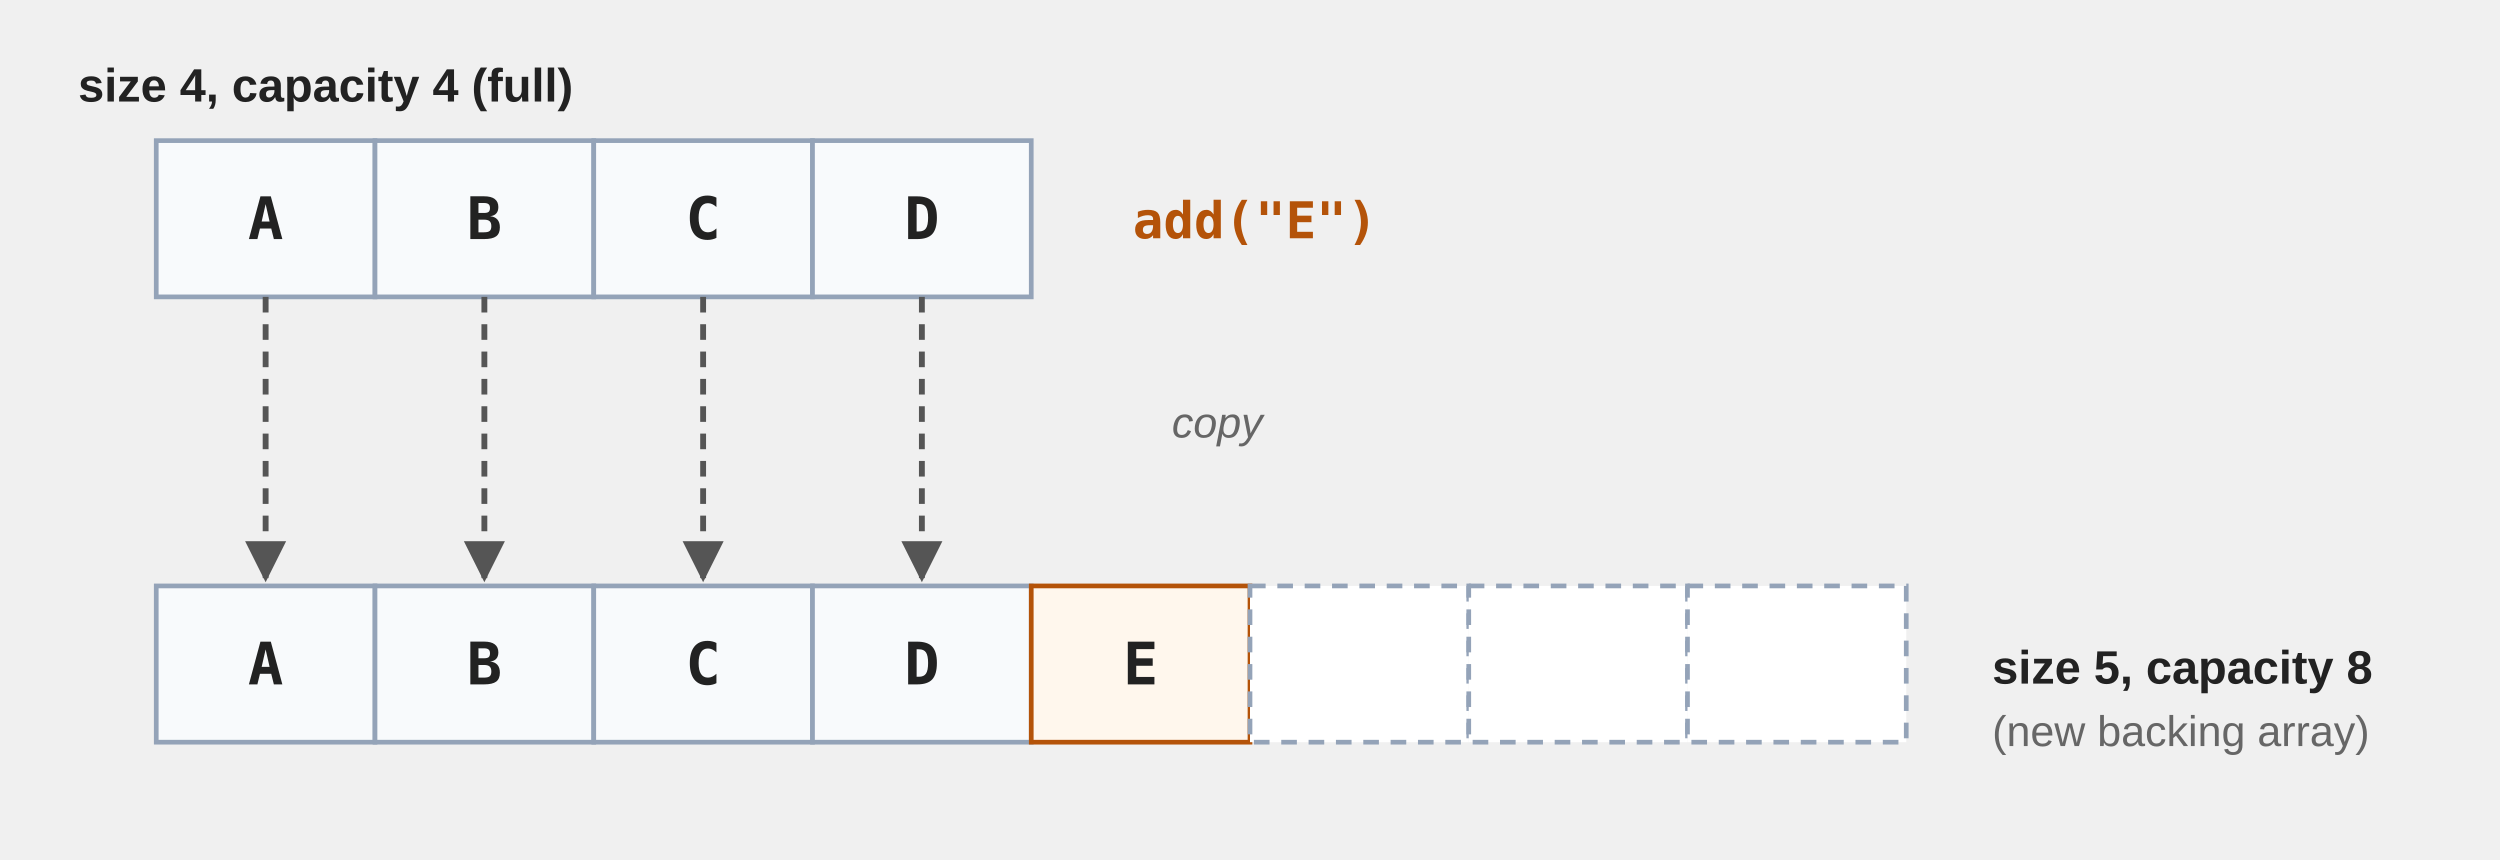
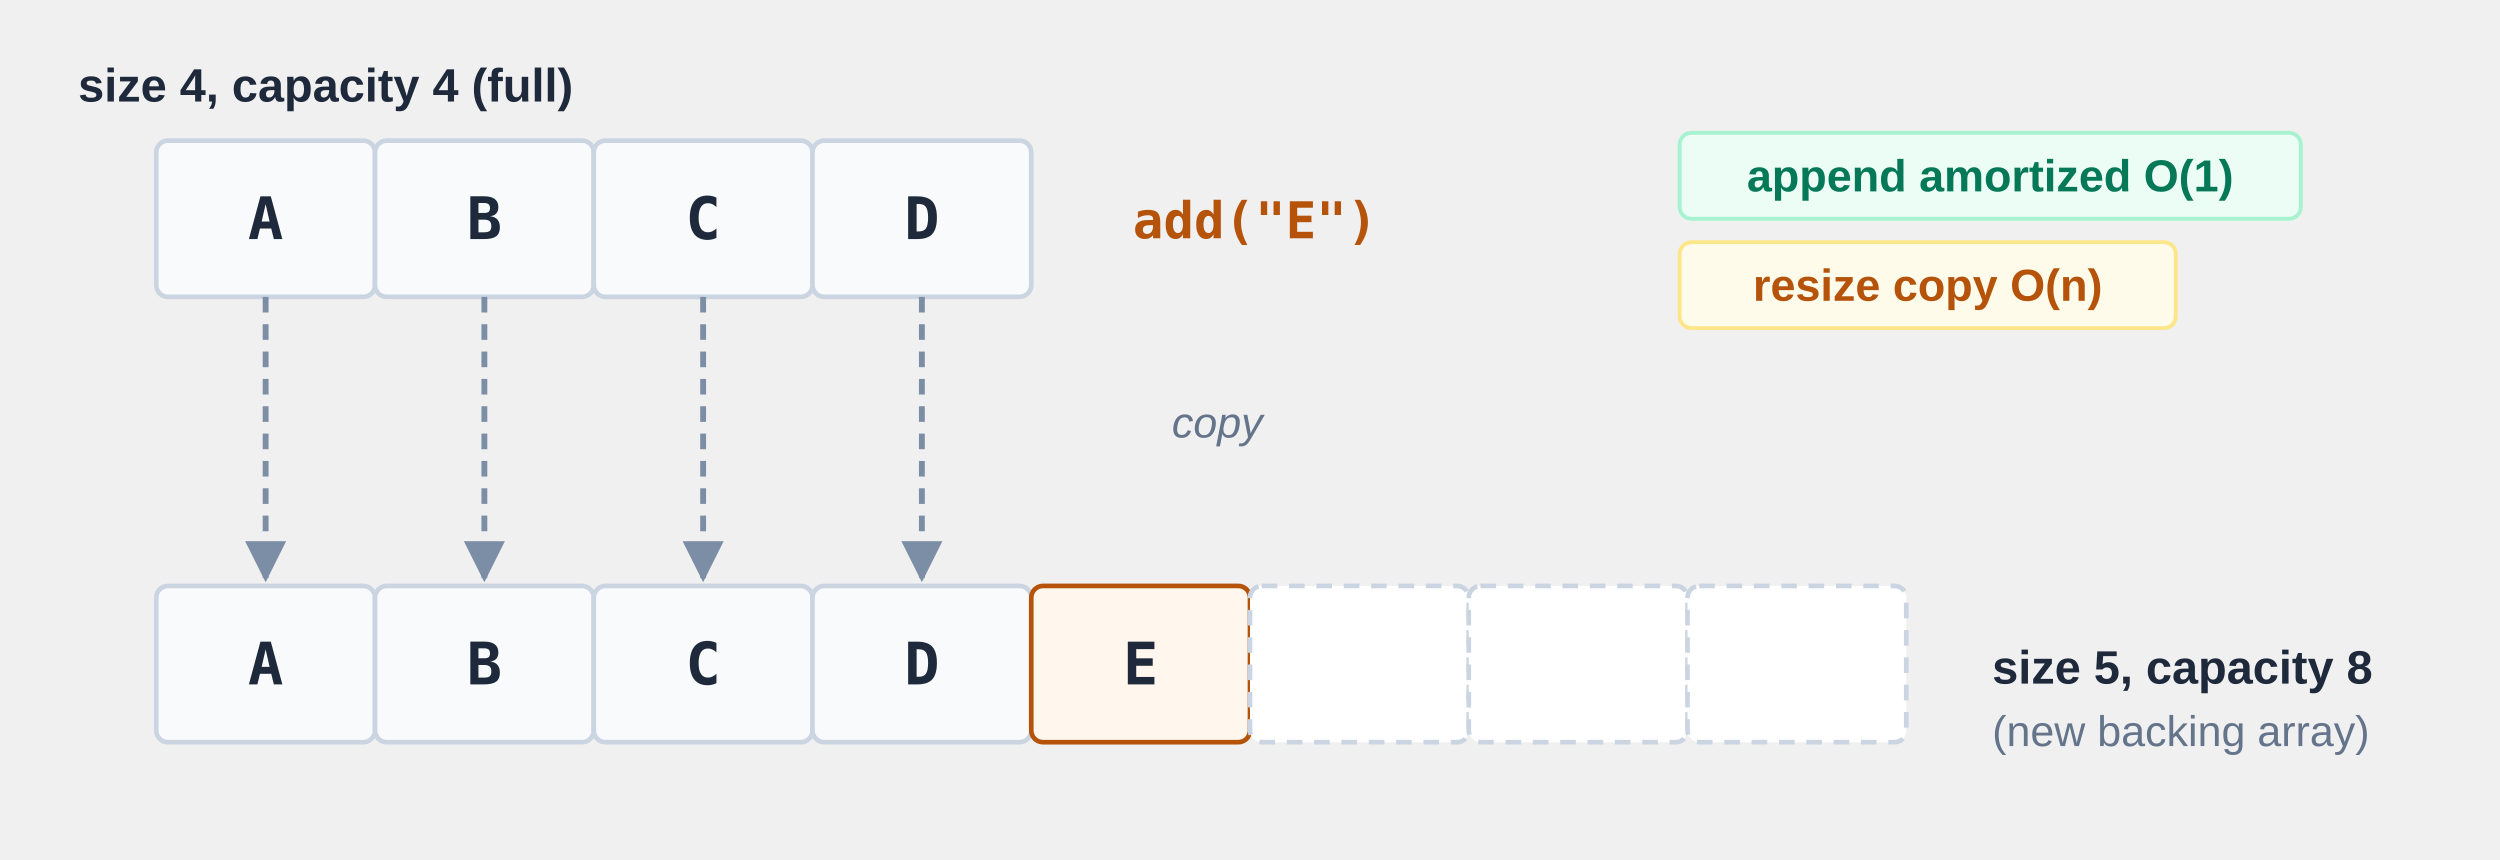
<svg xmlns="http://www.w3.org/2000/svg" width="640" height="220" viewBox="0 0 640 220" role="img" aria-label="Dynamic array growth: a full backing array of capacity 4 holding A to D; adding E allocates a new array of capacity 8, copies A to D and appends E">
  <defs>
    <marker id="da-a" viewBox="0 0 10 10" refX="9" refY="5" markerWidth="7" markerHeight="7" orient="auto-start-reverse">
-       <path d="M0 0 L10 5 L0 10 Z" fill="#555555" />
+       <path d="M0 0 L10 5 L0 10 Z" fill="#7C8DA6" />
    </marker>
    <marker id="da-h" viewBox="0 0 10 10" refX="9" refY="5" markerWidth="7" markerHeight="7" orient="auto-start-reverse">
      <path d="M0 0 L10 5 L0 10 Z" fill="#B45309" />
    </marker>
+     <filter id="da-s" x="-10%" y="-15%" width="120%" height="150%">
+       <feDropShadow dx="0" dy="1.5" stdDeviation="1.5" flood-color="#0F172A" flood-opacity="0.10" />
+     </filter>
  </defs>
-   <text x="20" y="26" text-anchor="start" font-family="system-ui, -apple-system, 'Segoe UI', Arial, sans-serif" font-size="12" font-weight="600" fill="#222222">size 4, capacity 4 (full)</text>
-   <rect x="40" y="36" width="56" height="40" rx="0" fill="#F8FAFC" stroke="#94A3B8" stroke-width="1.2" />
-   <text x="68.0" y="61.2" text-anchor="middle" font-family="ui-monospace, Consolas, monospace" font-size="15" font-weight="600" fill="#222222">A</text>
-   <rect x="96" y="36" width="56" height="40" rx="0" fill="#F8FAFC" stroke="#94A3B8" stroke-width="1.2" />
-   <text x="124.0" y="61.2" text-anchor="middle" font-family="ui-monospace, Consolas, monospace" font-size="15" font-weight="600" fill="#222222">B</text>
-   <rect x="152" y="36" width="56" height="40" rx="0" fill="#F8FAFC" stroke="#94A3B8" stroke-width="1.2" />
-   <text x="180.0" y="61.2" text-anchor="middle" font-family="ui-monospace, Consolas, monospace" font-size="15" font-weight="600" fill="#222222">C</text>
-   <rect x="208" y="36" width="56" height="40" rx="0" fill="#F8FAFC" stroke="#94A3B8" stroke-width="1.2" />
-   <text x="236.0" y="61.2" text-anchor="middle" font-family="ui-monospace, Consolas, monospace" font-size="15" font-weight="600" fill="#222222">D</text>
+   <text x="20" y="26" text-anchor="start" font-family="system-ui, -apple-system, 'Segoe UI', Arial, sans-serif" font-size="12" font-weight="600" fill="#1E293B">size 4, capacity 4 (full)</text>
+   <rect x="40" y="36" width="56" height="40" rx="3" fill="#F8FAFC" stroke="#CBD5E1" stroke-width="1.2" />
+   <text x="68.0" y="61.2" text-anchor="middle" font-family="ui-monospace, Consolas, monospace" font-size="15" font-weight="600" fill="#1E293B">A</text>
+   <rect x="96" y="36" width="56" height="40" rx="3" fill="#F8FAFC" stroke="#CBD5E1" stroke-width="1.2" />
+   <text x="124.0" y="61.2" text-anchor="middle" font-family="ui-monospace, Consolas, monospace" font-size="15" font-weight="600" fill="#1E293B">B</text>
+   <rect x="152" y="36" width="56" height="40" rx="3" fill="#F8FAFC" stroke="#CBD5E1" stroke-width="1.2" />
+   <text x="180.0" y="61.2" text-anchor="middle" font-family="ui-monospace, Consolas, monospace" font-size="15" font-weight="600" fill="#1E293B">C</text>
+   <rect x="208" y="36" width="56" height="40" rx="3" fill="#F8FAFC" stroke="#CBD5E1" stroke-width="1.2" />
+   <text x="236.0" y="61.2" text-anchor="middle" font-family="ui-monospace, Consolas, monospace" font-size="15" font-weight="600" fill="#1E293B">D</text>
  <text x="290" y="61" text-anchor="start" font-family="ui-monospace, Consolas, monospace" font-size="13" font-weight="600" fill="#B45309">add("E")</text>
-   <text x="510" y="175" text-anchor="start" font-family="system-ui, -apple-system, 'Segoe UI', Arial, sans-serif" font-size="12" font-weight="600" fill="#222222">size 5, capacity 8</text>
-   <text x="510" y="191" text-anchor="start" font-family="system-ui, -apple-system, 'Segoe UI', Arial, sans-serif" font-size="11" font-weight="400" fill="#666666">(new backing array)</text>
-   <rect x="40" y="150" width="56" height="40" rx="0" fill="#F8FAFC" stroke="#94A3B8" stroke-width="1.2" />
-   <text x="68.0" y="175.2" text-anchor="middle" font-family="ui-monospace, Consolas, monospace" font-size="15" font-weight="600" fill="#222222">A</text>
-   <rect x="96" y="150" width="56" height="40" rx="0" fill="#F8FAFC" stroke="#94A3B8" stroke-width="1.2" />
-   <text x="124.0" y="175.2" text-anchor="middle" font-family="ui-monospace, Consolas, monospace" font-size="15" font-weight="600" fill="#222222">B</text>
-   <rect x="152" y="150" width="56" height="40" rx="0" fill="#F8FAFC" stroke="#94A3B8" stroke-width="1.2" />
-   <text x="180.0" y="175.2" text-anchor="middle" font-family="ui-monospace, Consolas, monospace" font-size="15" font-weight="600" fill="#222222">C</text>
-   <rect x="208" y="150" width="56" height="40" rx="0" fill="#F8FAFC" stroke="#94A3B8" stroke-width="1.2" />
-   <text x="236.0" y="175.2" text-anchor="middle" font-family="ui-monospace, Consolas, monospace" font-size="15" font-weight="600" fill="#222222">D</text>
-   <rect x="264" y="150" width="56" height="40" rx="0" fill="#FFF7ED" stroke="#B45309" stroke-width="1.2" />
-   <text x="292.0" y="175.2" text-anchor="middle" font-family="ui-monospace, Consolas, monospace" font-size="15" font-weight="600" fill="#222222">E</text>
-   <rect x="320" y="150" width="56" height="40" rx="0" fill="#FFFFFF" stroke="#94A3B8" stroke-width="1.2" stroke-dasharray="4 3" />
-   <text x="348.0" y="175.2" text-anchor="middle" font-family="ui-monospace, Consolas, monospace" font-size="15" font-weight="600" fill="#222222" />
-   <rect x="376" y="150" width="56" height="40" rx="0" fill="#FFFFFF" stroke="#94A3B8" stroke-width="1.2" stroke-dasharray="4 3" />
-   <text x="404.0" y="175.2" text-anchor="middle" font-family="ui-monospace, Consolas, monospace" font-size="15" font-weight="600" fill="#222222" />
-   <rect x="432" y="150" width="56" height="40" rx="0" fill="#FFFFFF" stroke="#94A3B8" stroke-width="1.2" stroke-dasharray="4 3" />
-   <text x="460.0" y="175.2" text-anchor="middle" font-family="ui-monospace, Consolas, monospace" font-size="15" font-weight="600" fill="#222222" />
-   <path d="M68 76 V148" fill="none" stroke="#555555" stroke-width="1.5" stroke-dasharray="4 3" marker-end="url(#da-a)" />
-   <path d="M124 76 V148" fill="none" stroke="#555555" stroke-width="1.5" stroke-dasharray="4 3" marker-end="url(#da-a)" />
-   <path d="M180 76 V148" fill="none" stroke="#555555" stroke-width="1.5" stroke-dasharray="4 3" marker-end="url(#da-a)" />
-   <path d="M236 76 V148" fill="none" stroke="#555555" stroke-width="1.5" stroke-dasharray="4 3" marker-end="url(#da-a)" />
-   <text x="300" y="112" text-anchor="start" font-family="system-ui, -apple-system, 'Segoe UI', Arial, sans-serif" font-size="11" font-weight="400" fill="#666666" font-style="italic">copy</text>
+   <text x="510" y="175" text-anchor="start" font-family="system-ui, -apple-system, 'Segoe UI', Arial, sans-serif" font-size="12" font-weight="600" fill="#1E293B">size 5, capacity 8</text>
+   <text x="510" y="191" text-anchor="start" font-family="system-ui, -apple-system, 'Segoe UI', Arial, sans-serif" font-size="11" font-weight="400" fill="#64748B">(new backing array)</text>
+   <rect x="40" y="150" width="56" height="40" rx="3" fill="#F8FAFC" stroke="#CBD5E1" stroke-width="1.2" />
+   <text x="68.0" y="175.2" text-anchor="middle" font-family="ui-monospace, Consolas, monospace" font-size="15" font-weight="600" fill="#1E293B">A</text>
+   <rect x="96" y="150" width="56" height="40" rx="3" fill="#F8FAFC" stroke="#CBD5E1" stroke-width="1.2" />
+   <text x="124.0" y="175.2" text-anchor="middle" font-family="ui-monospace, Consolas, monospace" font-size="15" font-weight="600" fill="#1E293B">B</text>
+   <rect x="152" y="150" width="56" height="40" rx="3" fill="#F8FAFC" stroke="#CBD5E1" stroke-width="1.2" />
+   <text x="180.0" y="175.2" text-anchor="middle" font-family="ui-monospace, Consolas, monospace" font-size="15" font-weight="600" fill="#1E293B">C</text>
+   <rect x="208" y="150" width="56" height="40" rx="3" fill="#F8FAFC" stroke="#CBD5E1" stroke-width="1.2" />
+   <text x="236.0" y="175.2" text-anchor="middle" font-family="ui-monospace, Consolas, monospace" font-size="15" font-weight="600" fill="#1E293B">D</text>
+   <rect x="264" y="150" width="56" height="40" rx="3" fill="#FFF7ED" stroke="#B45309" stroke-width="1.2" />
+   <text x="292.0" y="175.2" text-anchor="middle" font-family="ui-monospace, Consolas, monospace" font-size="15" font-weight="600" fill="#1E293B">E</text>
+   <rect x="320" y="150" width="56" height="40" rx="3" fill="#FFFFFF" stroke="#CBD5E1" stroke-width="1.2" stroke-dasharray="4 3" />
+   <text x="348.0" y="175.2" text-anchor="middle" font-family="ui-monospace, Consolas, monospace" font-size="15" font-weight="600" fill="#1E293B" />
+   <rect x="376" y="150" width="56" height="40" rx="3" fill="#FFFFFF" stroke="#CBD5E1" stroke-width="1.2" stroke-dasharray="4 3" />
+   <text x="404.0" y="175.2" text-anchor="middle" font-family="ui-monospace, Consolas, monospace" font-size="15" font-weight="600" fill="#1E293B" />
+   <rect x="432" y="150" width="56" height="40" rx="3" fill="#FFFFFF" stroke="#CBD5E1" stroke-width="1.2" stroke-dasharray="4 3" />
+   <text x="460.0" y="175.2" text-anchor="middle" font-family="ui-monospace, Consolas, monospace" font-size="15" font-weight="600" fill="#1E293B" />
+   <path d="M68 76 V148" fill="none" stroke="#7C8DA6" stroke-width="1.5" stroke-dasharray="4 3" marker-end="url(#da-a)" />
+   <path d="M124 76 V148" fill="none" stroke="#7C8DA6" stroke-width="1.5" stroke-dasharray="4 3" marker-end="url(#da-a)" />
+   <path d="M180 76 V148" fill="none" stroke="#7C8DA6" stroke-width="1.5" stroke-dasharray="4 3" marker-end="url(#da-a)" />
+   <path d="M236 76 V148" fill="none" stroke="#7C8DA6" stroke-width="1.5" stroke-dasharray="4 3" marker-end="url(#da-a)" />
+   <text x="300" y="112" text-anchor="start" font-family="system-ui, -apple-system, 'Segoe UI', Arial, sans-serif" font-size="11" font-weight="400" fill="#64748B" font-style="italic">copy</text>
+   <rect x="430" y="34" width="159" height="22" rx="3" fill="#ECFDF5" stroke="#A7F3D0" stroke-width="1" />
+   <text x="509.5" y="49" text-anchor="middle" font-family="system-ui, -apple-system, 'Segoe UI', Arial, sans-serif" font-size="11.5" font-weight="600" fill="#047857">append  amortized O(1)</text>
+   <rect x="430" y="62" width="127" height="22" rx="3" fill="#FFFBEB" stroke="#FDE68A" stroke-width="1" />
+   <text x="493.5" y="77" text-anchor="middle" font-family="system-ui, -apple-system, 'Segoe UI', Arial, sans-serif" font-size="11.5" font-weight="600" fill="#B45309">resize copy  O(n)</text>
</svg>
